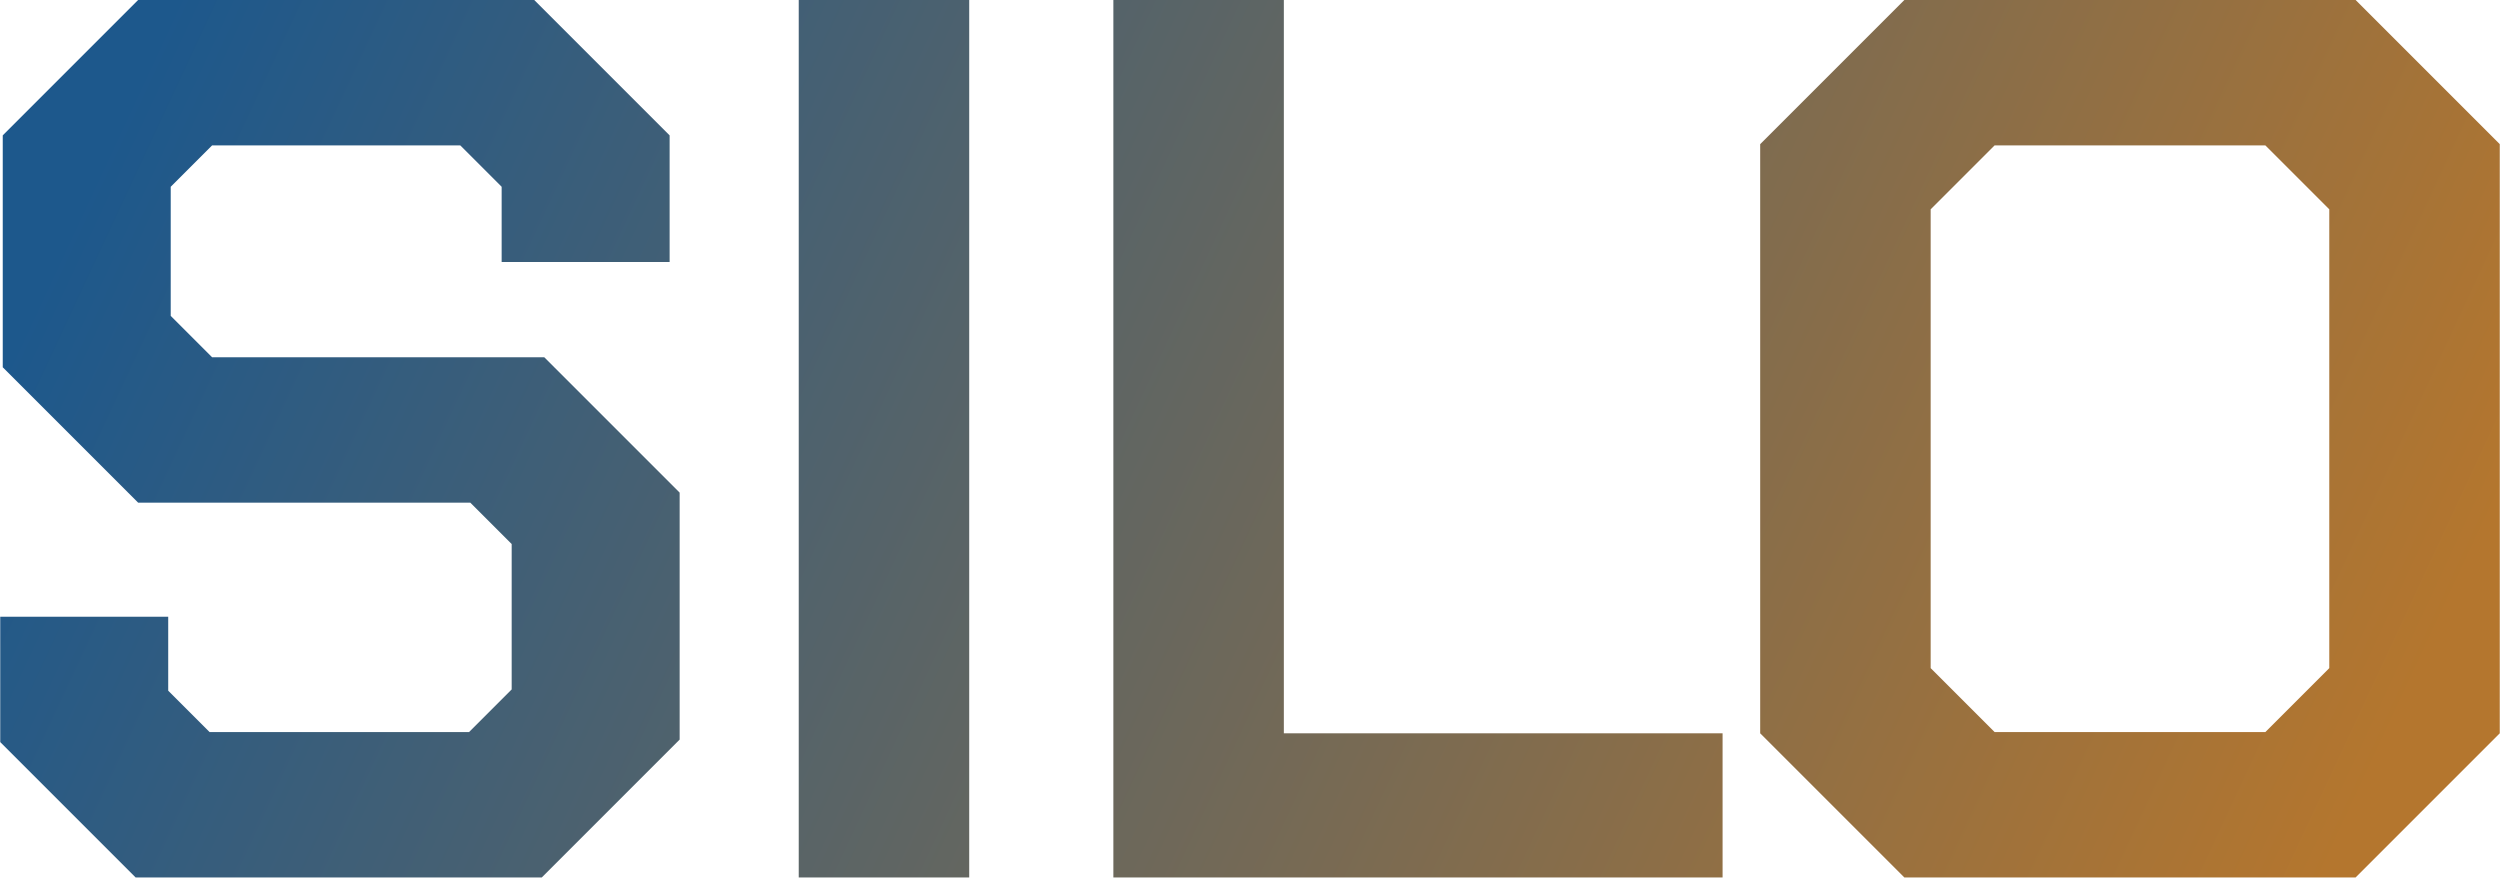
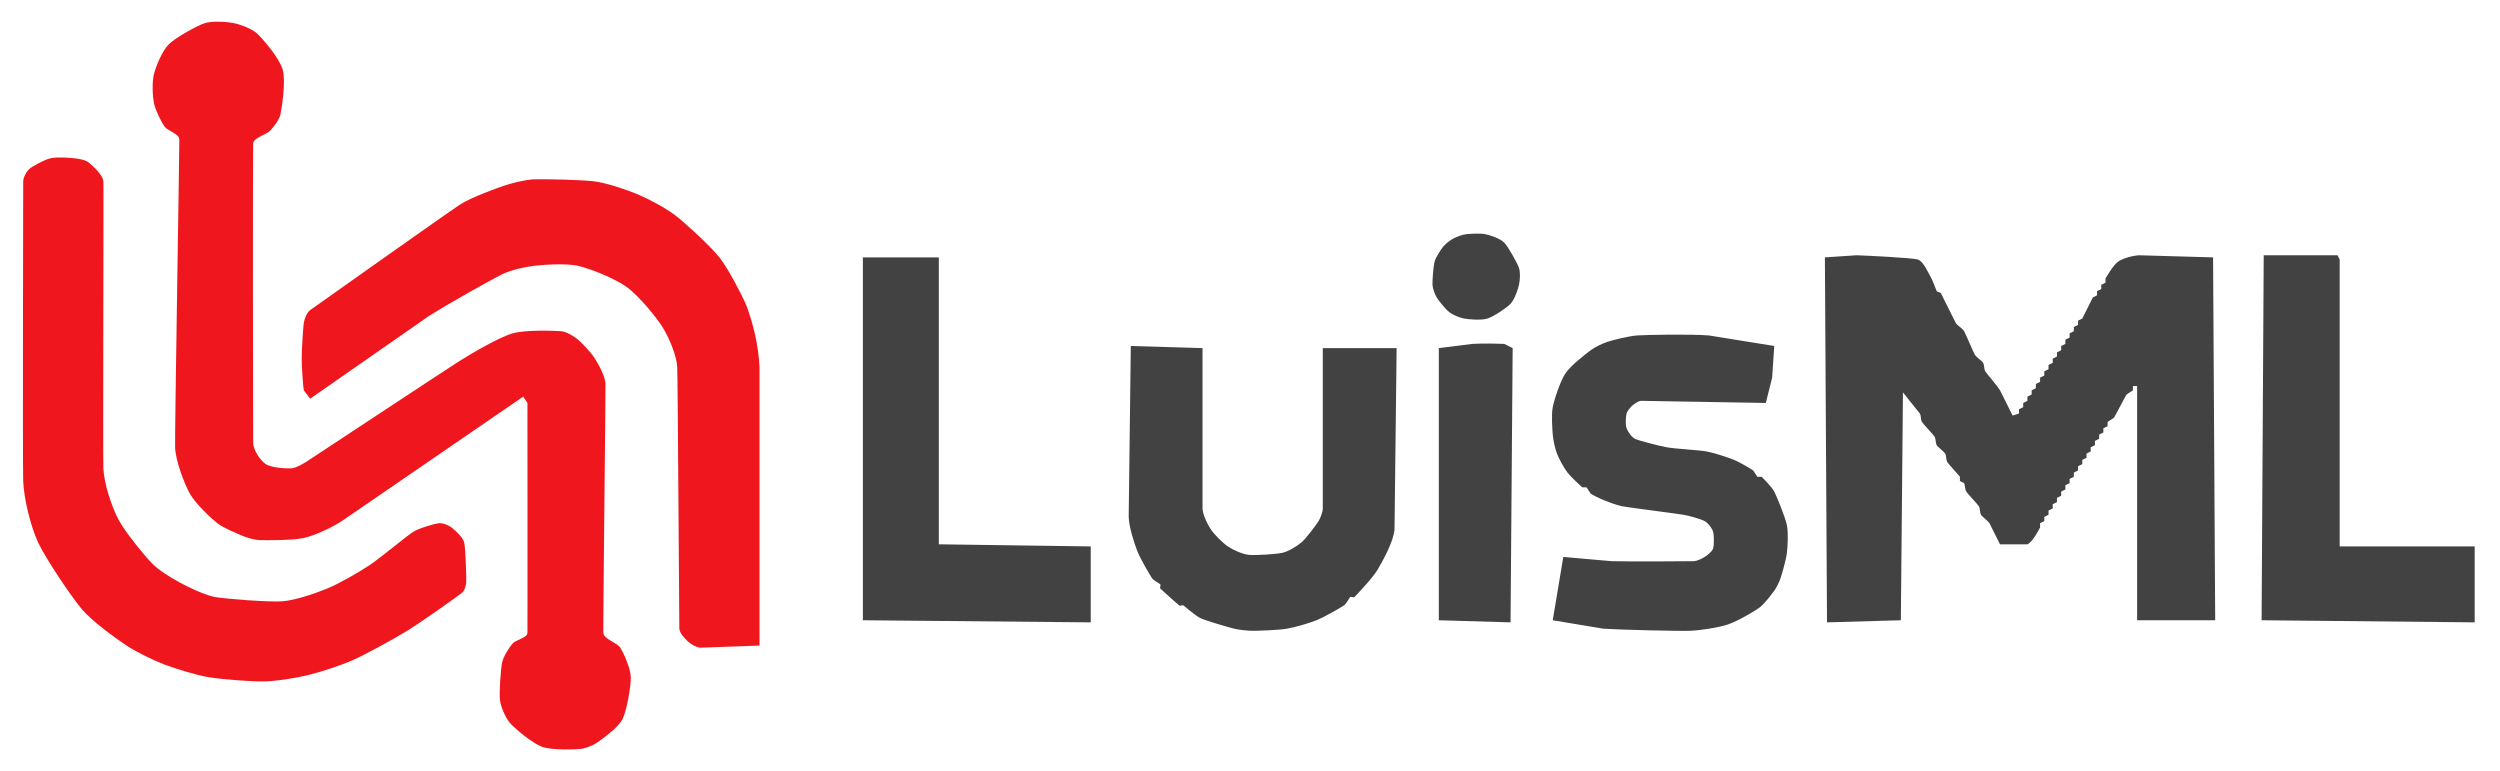
- <svg xmlns="http://www.w3.org/2000/svg" width="1624" height="570" viewBox="0 0 1994 700" preserveAspectRatio="xMidYMid meet" role="img" aria-labelledby="title desc" shape-rendering="geometricPrecision">
-   <defs>
-     <linearGradient id="silo-wordmark-color" x1="44.0" y1="-94.4" x2="1950.0" y2="794.4" gradientUnits="userSpaceOnUse">
-       <stop class="wm-a" offset="0.06" stop-color="#1d588c" />
-       <stop class="wm-b" offset="0.94" stop-color="#b4762e" />
-     </linearGradient>
-     <style>
-       /* Light theme values of --pg-strong / --copper; dark theme swaps in its own pair. */
-       @media (prefers-color-scheme: dark) {
-         .wm-a { stop-color: #7fb8e8; }
-         .wm-b { stop-color: #e0a35c; }
-       }
-     </style>
-   </defs>
-   <g fill="url(#silo-wordmark-color)" fill-rule="nonzero">
-     <path id="silo-s" d="M0 592V492H134V551L167 584H374L408 550V434L375 401H110L2 293V108L110 0H426L534 108V209H400V149L367 116H169L136 149V252L169 285H434L542 393V590L432 700H108Z" />
-     <path id="silo-i" d="M637 0H773V700H637Z" />
-     <path id="silo-l" d="M888 0H1024V585H1374V700H888Z" />
-     <path id="silo-o" d="M1404 585V115L1519 0H1879L1994 115V585L1879 700H1519ZM1807 584 1858 533V167L1807 116H1591L1540 167V533L1591 584Z" />
-   </g>
+ <svg xmlns="http://www.w3.org/2000/svg" viewBox="300 115 1185 365" role="img" aria-label="LuisML">
+   <path fill="#EF171D" fill-rule="evenodd" d="M380.0,136.0 C383.1,132.9 393.3,127.2 397.0,126.0 C400.7,124.8 407.7,125.3 411.0,126.0 C414.3,126.7 419.6,128.7 422.0,131.0 C424.4,133.3 432.4,142.4 434.0,148.0 C435.6,153.6 433.5,166.4 433.0,169.0 C432.5,171.6 429.8,175.1 428.0,177.0 C426.2,178.9 420.2,180.2 420.0,183.0 C419.8,185.8 419.9,321.7 420.0,325.0 C420.1,328.3 423.3,333.2 426.0,335.0 C428.7,336.8 435.9,337.1 438.0,337.0 C440.1,336.9 443.2,335.1 445.0,334.0 C446.8,332.9 511.3,290.2 518.0,286.0 C524.7,281.8 536.8,274.8 543.0,273.0 C549.2,271.2 563.5,271.8 566.0,272.0 C568.5,272.2 572.1,274.4 574.0,276.0 C575.9,277.6 580.2,282.1 582.0,285.0 C583.8,287.9 586.9,293.4 587.0,297.0 C587.1,300.6 585.8,412.0 586.0,415.0 C586.2,418.0 592.4,419.5 594.0,422.0 C595.6,424.5 598.9,431.8 599.0,436.0 C599.1,440.2 597.1,451.9 595.0,456.0 C592.9,460.1 585.0,465.6 583.0,467.0 C581.0,468.4 577.4,469.8 575.0,470.0 C572.6,470.2 561.7,470.7 557.0,469.0 C552.3,467.3 544.3,460.5 542.0,458.0 C539.7,455.5 537.5,450.4 537.0,447.0 C536.5,443.6 537.4,431.8 538.0,429.0 C538.6,426.2 541.4,421.8 543.0,420.0 C544.6,418.2 549.9,417.4 550.0,415.0 C550.1,412.6 550.0,307.0 550.0,306.0 L548.0,303.0 L462.0,362.0 C457.4,365.0 449.4,368.8 444.0,370.0 C438.6,371.2 425.3,371.1 423.0,371.0 C420.7,370.9 417.1,369.9 415.0,369.0 C412.9,368.1 405.9,365.3 403.0,363.0 C400.1,360.7 392.6,353.7 390.0,349.0 C387.4,344.3 383.2,333.5 383.0,327.0 C382.8,320.5 385.1,183.6 385.0,181.0 C384.9,178.4 379.5,177.1 378.0,175.0 C376.5,172.9 373.7,167.3 373.0,164.0 C372.3,160.7 372.0,153.8 373.0,150.0 C374.0,146.2 376.9,139.1 380.0,136.0 Z M314.0,195.0 C315.4,193.8 321.0,190.7 324.0,190.0 C327.0,189.3 333.0,189.8 335.0,190.0 C337.0,190.2 340.4,190.7 342.0,192.0 C343.6,193.3 348.8,197.8 349.0,201.0 C349.2,204.2 348.7,330.0 349.0,337.0 C349.3,344.0 352.8,354.8 356.0,361.0 C359.2,367.2 368.9,378.8 372.0,382.0 C375.1,385.2 381.1,388.9 385.0,391.0 C388.9,393.1 396.9,397.1 402.0,398.0 C407.1,398.9 427.9,400.5 434.0,400.0 C440.1,399.5 449.4,396.3 455.0,394.0 C460.6,391.7 469.7,386.5 475.0,383.0 C480.3,379.5 493.0,368.8 496.0,367.0 C499.0,365.2 506.2,363.2 508.0,363.0 C509.8,362.8 512.6,363.9 514.0,365.0 C515.4,366.1 519.3,369.5 520.0,372.0 C520.7,374.5 521.1,389.5 521.0,391.0 C520.9,392.5 520.2,395.0 519.0,396.0 C517.8,397.0 500.0,409.7 493.0,414.0 C486.0,418.3 472.7,425.5 467.0,428.0 C461.3,430.5 451.8,433.6 446.0,435.0 C440.2,436.4 430.9,437.9 425.0,438.0 C419.1,438.1 405.0,437.0 399.0,436.0 C393.0,435.0 383.3,432.0 378.0,430.0 C372.7,428.0 364.7,424.1 360.0,421.0 C355.3,417.9 343.9,409.7 339.0,404.0 C334.1,398.3 321.5,379.6 318.0,372.0 C314.5,364.4 311.3,351.3 311.0,343.0 C310.7,334.7 311.0,202.9 311.0,201.0 C311.0,199.1 312.6,196.2 314.0,195.0 Z M447.0,262.0 C448.5,260.9 512.6,215.5 518.0,212.0 C523.4,208.5 535.2,204.3 539.0,203.0 C542.8,201.7 549.0,200.2 553.0,200.0 C557.0,199.8 576.2,200.2 582.0,201.0 C587.8,201.8 596.7,204.8 602.0,207.0 C607.3,209.2 615.4,213.5 620.0,217.0 C624.6,220.5 636.8,231.7 641.0,237.0 C645.2,242.3 651.0,253.7 653.0,258.0 C655.0,262.3 657.1,269.9 658.0,274.0 C658.9,278.1 659.9,284.8 660.0,289.0 L660.0,421.0 L632.0,422.0 C630.1,421.9 627.4,420.3 626.0,419.0 C624.6,417.7 622.1,415.0 622.0,413.0 C621.9,411.0 621.3,294.7 621.0,289.0 C620.7,283.3 617.0,274.8 614.0,270.0 C611.0,265.2 602.7,255.1 597.0,251.0 C591.3,246.9 579.7,242.3 574.0,241.0 C568.3,239.7 557.3,240.5 553.0,241.0 C548.7,241.5 541.9,243.1 538.0,245.0 C534.1,246.9 512.5,258.9 503.0,265.0 L447.0,304.0 L444.0,300.0 C443.7,298.6 443.0,289.2 443.0,285.0 C443.0,280.8 443.7,269.9 444.0,268.0 C444.3,266.1 445.5,263.1 447.0,262.0 Z" />
+   <path fill="#424242" fill-rule="evenodd" d="M984.0,232.0 C985.1,230.6 987.4,228.8 989.0,228.0 C990.6,227.2 993.2,226.2 995.0,226.0 C996.8,225.8 1001.5,225.5 1004.0,226.0 C1006.5,226.5 1011.1,228.1 1013.0,230.0 C1014.9,231.9 1019.3,239.9 1020.0,242.0 C1020.7,244.1 1020.5,247.8 1020.0,250.0 C1019.5,252.2 1017.9,257.0 1016.0,259.0 C1014.1,261.0 1007.9,265.1 1005.0,266.0 C1002.1,266.9 996.1,266.4 994.0,266.0 C991.9,265.6 988.7,264.3 987.0,263.0 C985.3,261.7 981.9,257.5 981.0,256.0 C980.1,254.5 979.1,251.8 979.0,250.0 C978.9,248.2 979.4,241.2 980.0,239.0 C980.6,236.8 982.9,233.4 984.0,232.0 Z M709.0,237.0 L745.0,237.0 L745.0,373.0 L817.0,374.0 L817.0,410.0 L709.0,409.0 L709.0,237.0 Z M1165.0,237.0 L1180.0,236.0 C1184.2,236.1 1206.3,237.2 1209.0,238.0 C1211.7,238.8 1213.9,244.2 1215.0,246.0 C1216.1,247.8 1217.7,252.5 1218.0,253.0 C1218.3,253.5 1219.7,253.5 1220.0,254.0 C1220.3,254.5 1226.2,266.6 1227.0,268.0 C1227.8,269.4 1230.2,270.6 1231.0,272.0 C1231.8,273.4 1235.2,281.6 1236.0,283.0 C1236.8,284.4 1239.4,286.0 1240.0,287.0 C1240.6,288.0 1240.4,290.0 1241.0,291.0 C1241.6,292.0 1246.3,297.3 1248.0,300.0 L1254.0,312.0 L1257.0,311.0 L1257.0,309.0 L1259.0,308.0 L1259.0,306.0 L1261.0,305.0 L1261.0,303.0 L1263.0,302.0 L1263.0,300.0 L1265.0,299.0 L1265.0,297.0 L1267.0,296.0 L1267.0,294.0 L1269.0,293.0 L1269.0,291.0 L1271.0,290.0 L1271.0,288.0 L1273.0,287.0 L1273.0,285.0 L1275.0,284.0 L1275.0,282.0 L1277.0,281.0 L1277.0,279.0 L1279.0,278.0 L1279.0,276.0 L1281.0,275.0 L1281.0,273.0 L1283.0,272.0 L1283.0,270.0 L1285.0,269.0 L1285.0,267.0 L1287.0,266.0 C1287.3,265.5 1291.7,256.5 1292.0,256.0 L1294.0,255.0 L1294.0,253.0 L1296.0,252.0 L1296.0,250.0 L1298.0,249.0 L1298.0,247.0 C1298.3,246.5 1301.7,240.6 1304.0,239.0 C1306.3,237.4 1311.1,236.1 1314.0,236.0 L1349.0,237.0 L1350.0,409.0 L1313.0,409.0 L1313.0,298.0 L1311.0,298.0 L1311.0,300.0 L1308.0,302.0 C1307.4,302.8 1302.6,312.2 1302.0,313.0 L1299.0,315.0 L1299.0,317.0 L1297.0,318.0 L1297.0,320.0 L1295.0,321.0 L1295.0,323.0 L1293.0,324.0 L1293.0,326.0 L1291.0,327.0 L1291.0,329.0 L1289.0,330.0 L1289.0,332.0 L1287.0,333.0 L1287.0,335.0 L1285.0,336.0 L1285.0,338.0 L1283.0,339.0 L1283.0,341.0 L1281.0,342.0 L1281.0,344.0 L1279.0,345.0 L1279.0,347.0 L1277.0,348.0 L1277.0,350.0 L1275.0,351.0 L1275.0,353.0 L1273.0,354.0 L1273.0,356.0 L1271.0,357.0 L1271.0,359.0 L1269.0,360.0 L1269.0,362.0 L1267.0,363.0 L1267.0,365.0 C1266.7,365.5 1263.6,371.9 1261.0,373.0 L1248.0,373.0 L1243.0,363.0 C1242.1,361.7 1239.6,360.0 1239.0,359.0 C1238.4,358.0 1238.6,356.0 1238.0,355.0 C1237.4,354.0 1232.6,349.0 1232.0,348.0 C1231.4,347.0 1231.3,344.5 1231.0,344.0 L1229.0,343.0 L1229.0,341.0 C1228.7,340.5 1223.6,335.0 1223.0,334.0 C1222.4,333.0 1222.6,331.0 1222.0,330.0 C1221.4,329.0 1218.6,327.0 1218.0,326.0 C1217.4,325.0 1217.6,323.0 1217.0,322.0 C1216.4,321.0 1211.6,316.0 1211.0,315.0 C1210.4,314.0 1210.6,312.0 1210.0,311.0 L1202.0,301.0 L1201.0,409.0 L1166.0,410.0 L1165.0,237.0 Z M1373.0,236.0 L1408.0,236.0 L1409.0,238.0 L1409.0,374.0 L1473.0,374.0 L1473.0,410.0 L1372.0,409.0 L1373.0,236.0 Z M1042.0,292.0 C1044.5,288.2 1052.0,282.5 1054.0,281.0 C1056.0,279.5 1059.6,277.8 1062.0,277.0 C1064.4,276.2 1072.0,274.3 1076.0,274.0 C1080.0,273.7 1101.2,273.3 1110.0,274.0 L1141.0,279.0 L1140.0,294.0 L1137.0,306.0 L1078.0,305.0 C1076.7,305.0 1075.0,306.2 1074.0,307.0 C1073.0,307.8 1071.4,309.6 1071.0,311.0 C1070.6,312.4 1070.4,316.3 1071.0,318.0 C1071.6,319.7 1073.4,322.2 1075.0,323.0 C1076.6,323.8 1085.7,326.2 1090.0,327.0 C1094.3,327.8 1105.3,328.3 1109.0,329.0 C1112.7,329.7 1119.3,331.9 1122.0,333.0 C1124.7,334.1 1130.2,337.4 1131.0,338.0 L1133.0,341.0 L1135.0,341.0 C1135.4,341.4 1139.8,345.7 1141.0,348.0 C1142.2,350.3 1146.3,360.4 1147.0,364.0 C1147.7,367.6 1147.4,373.6 1147.0,377.0 C1146.6,380.4 1144.6,387.2 1144.0,389.0 C1143.4,390.8 1142.1,393.5 1141.0,395.0 C1139.9,396.5 1136.4,401.2 1134.0,403.0 C1131.6,404.8 1123.5,409.5 1119.0,411.0 C1114.5,412.5 1106.1,413.8 1101.0,414.0 C1095.9,414.2 1066.8,413.5 1060.0,413.0 L1036.0,409.0 L1041.0,379.0 L1064.0,381.0 C1070.5,381.2 1101.5,381.1 1103.0,381.0 C1104.5,380.9 1106.7,379.8 1108.0,379.0 C1109.3,378.2 1111.5,376.5 1112.0,375.0 C1112.5,373.5 1112.5,368.7 1112.0,367.0 C1111.5,365.3 1109.6,362.9 1108.0,362.0 C1106.4,361.1 1100.9,359.5 1098.0,359.0 C1095.1,358.5 1071.6,355.5 1069.0,355.0 C1066.4,354.5 1061.7,352.7 1060.0,352.0 C1058.3,351.3 1054.8,349.6 1054.0,349.0 L1052.0,346.0 L1050.0,346.0 C1049.6,345.7 1044.7,341.2 1043.0,339.0 C1041.3,336.8 1038.9,332.4 1038.0,330.0 C1037.1,327.6 1036.2,323.6 1036.0,321.0 C1035.8,318.4 1035.3,311.6 1036.0,308.0 C1036.7,304.4 1039.5,295.8 1042.0,292.0 Z M982.0,280.0 L998.0,278.0 C1002.2,277.7 1011.8,277.9 1013.0,278.0 L1017.0,280.0 L1016.0,410.0 L982.0,409.0 L982.0,280.0 Z M836.0,279.0 L870.0,280.0 L870.0,356.0 C870.1,359.0 872.3,363.5 874.0,366.0 C875.7,368.5 879.5,372.3 882.0,374.0 C884.5,375.7 889.0,377.7 892.0,378.0 C895.0,378.3 905.2,377.7 908.0,377.0 C910.8,376.3 914.8,373.9 917.0,372.0 C919.2,370.1 924.1,363.5 925.0,362.0 C925.9,360.5 927.0,357.8 927.0,356.0 L927.0,280.0 L962.0,280.0 L961.0,366.0 C960.5,371.8 955.4,380.9 953.0,385.0 C950.6,389.1 942.4,397.6 942.0,398.0 C941.6,398.4 940.4,397.7 940.0,398.0 C939.6,398.3 938.2,401.2 937.0,402.0 C935.8,402.8 927.8,407.5 924.0,409.0 C920.2,410.5 914.0,412.3 910.0,413.0 C906.0,413.7 896.5,414.0 894.0,414.0 C891.5,414.0 887.5,413.6 885.0,413.0 C882.5,412.4 871.5,409.2 869.0,408.0 C866.5,406.8 861.5,402.3 861.0,402.0 C860.5,401.7 859.5,402.3 859.0,402.0 C858.5,401.7 850.4,394.4 850.0,394.0 C849.6,393.6 850.3,392.4 850.0,392.0 C849.7,391.6 846.8,390.2 846.0,389.0 C845.2,387.8 840.5,379.9 839.0,376.0 C837.5,372.1 835.1,364.6 835.0,360.0 L836.0,279.0 Z" />
</svg>
